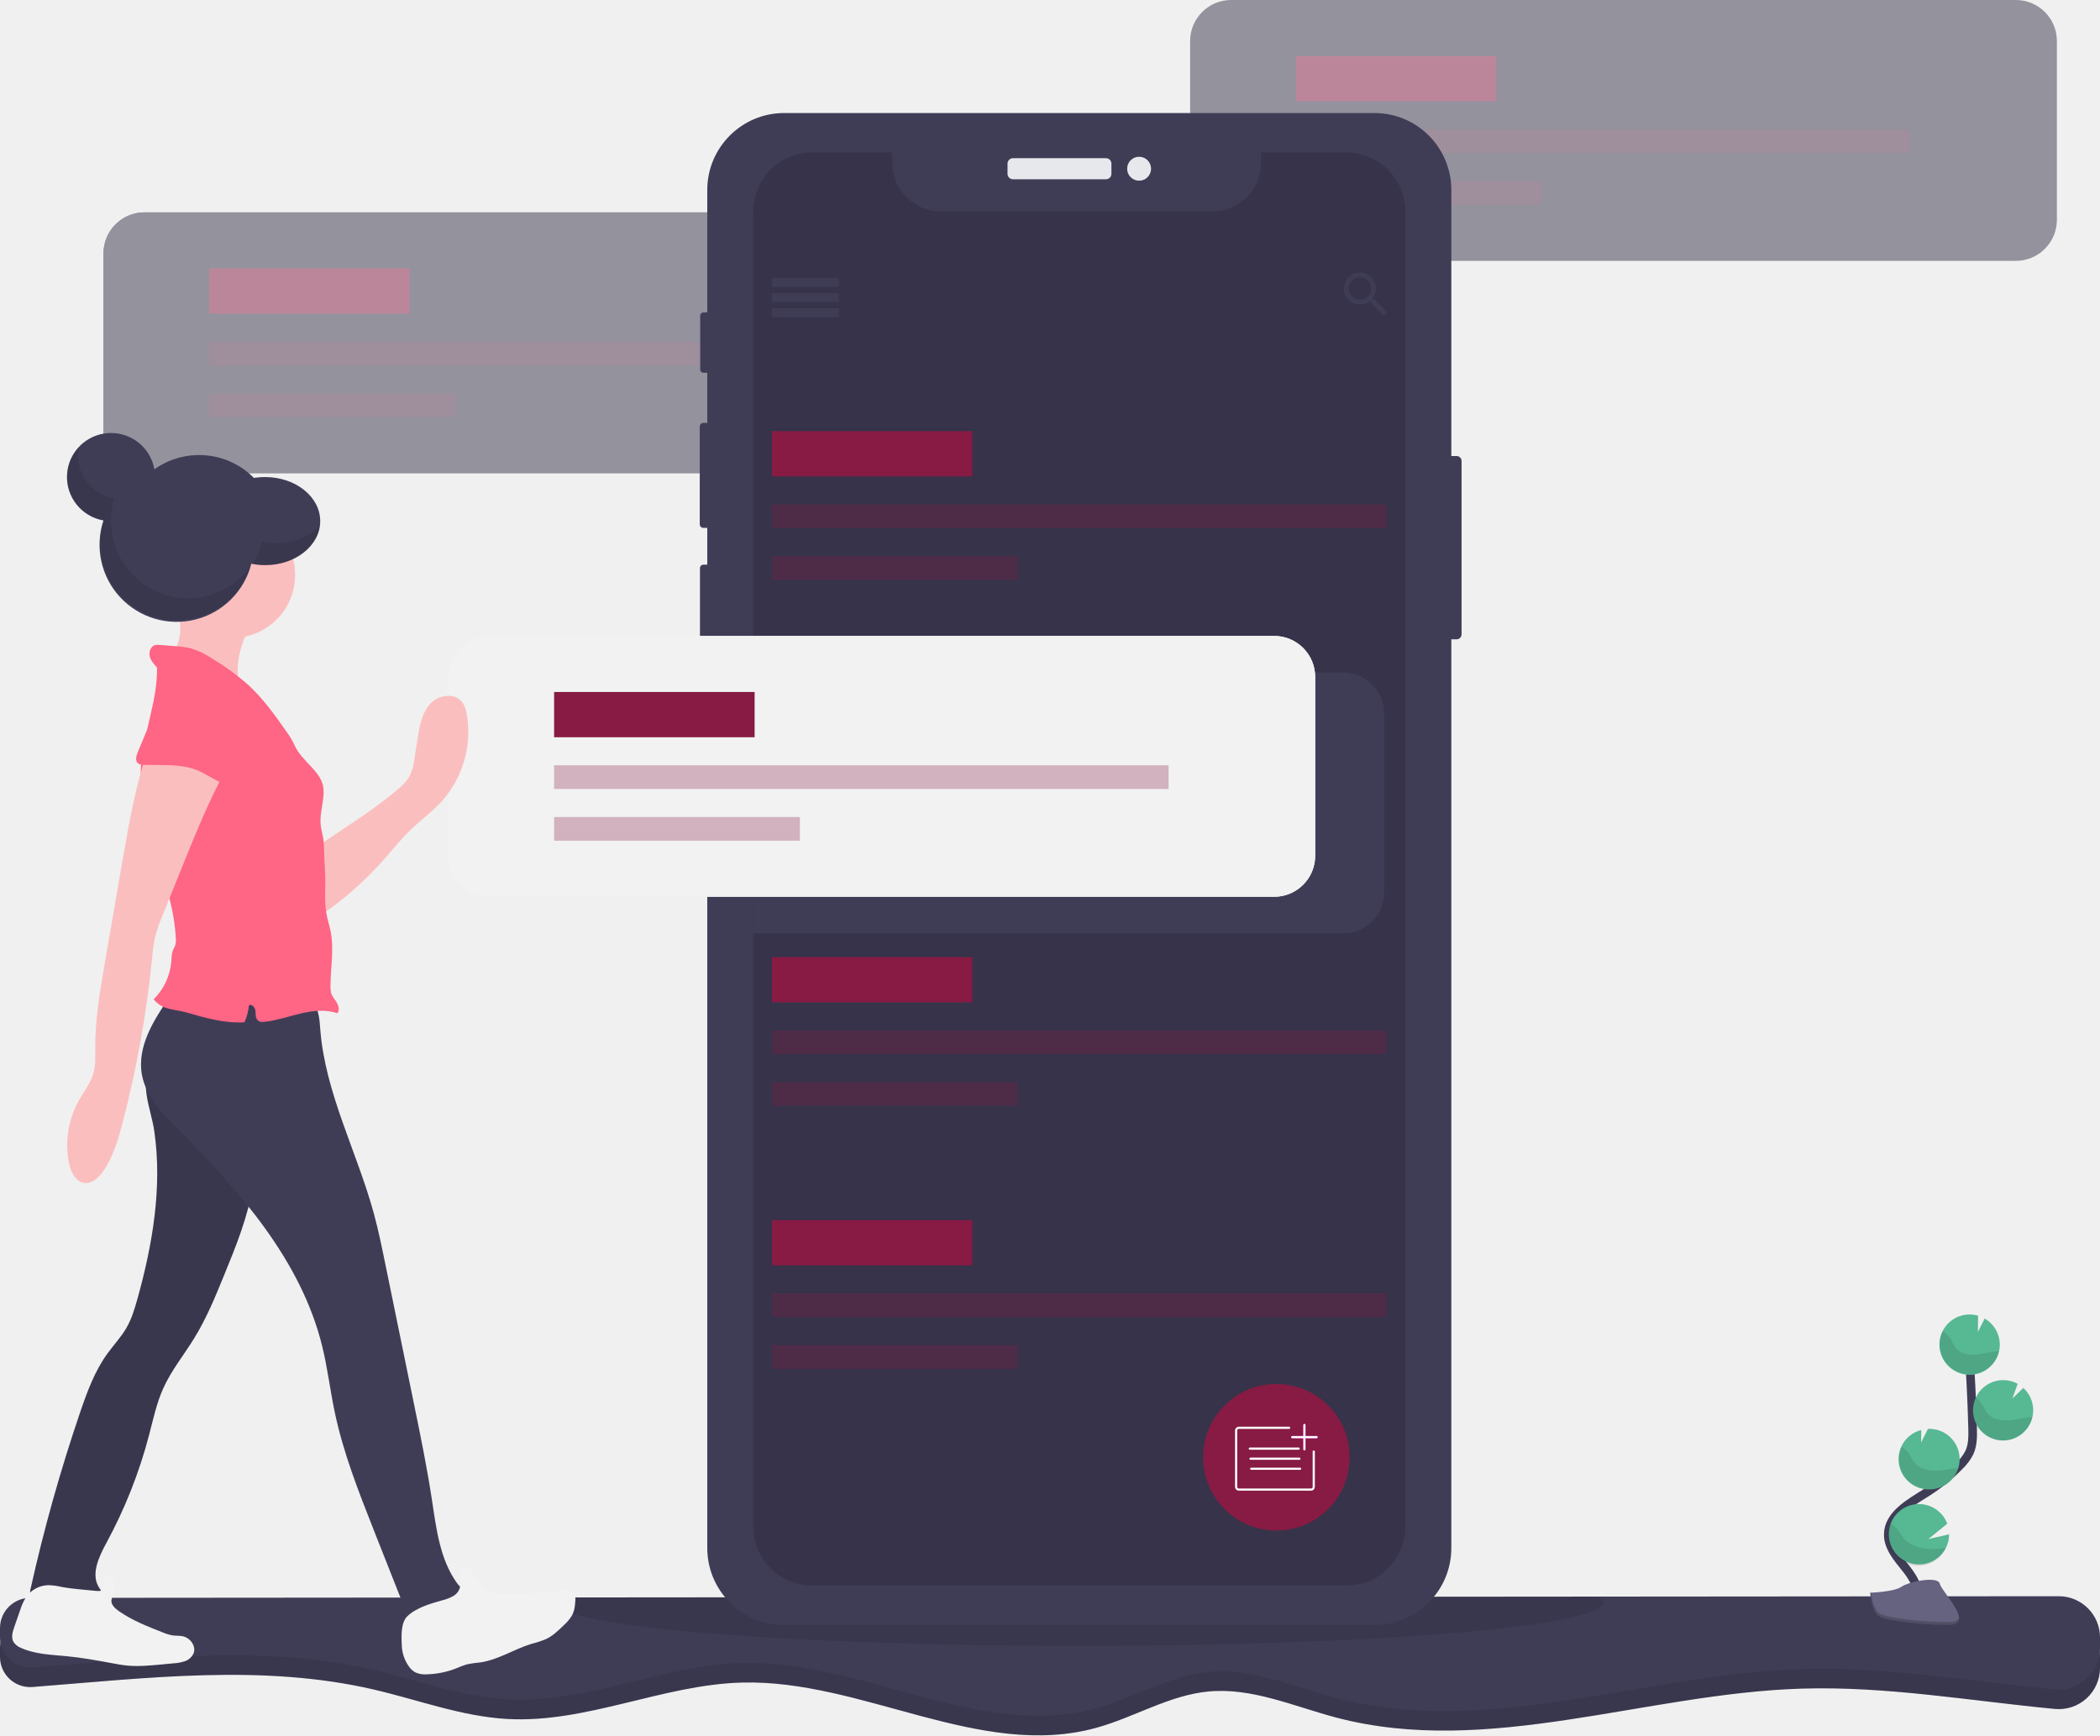
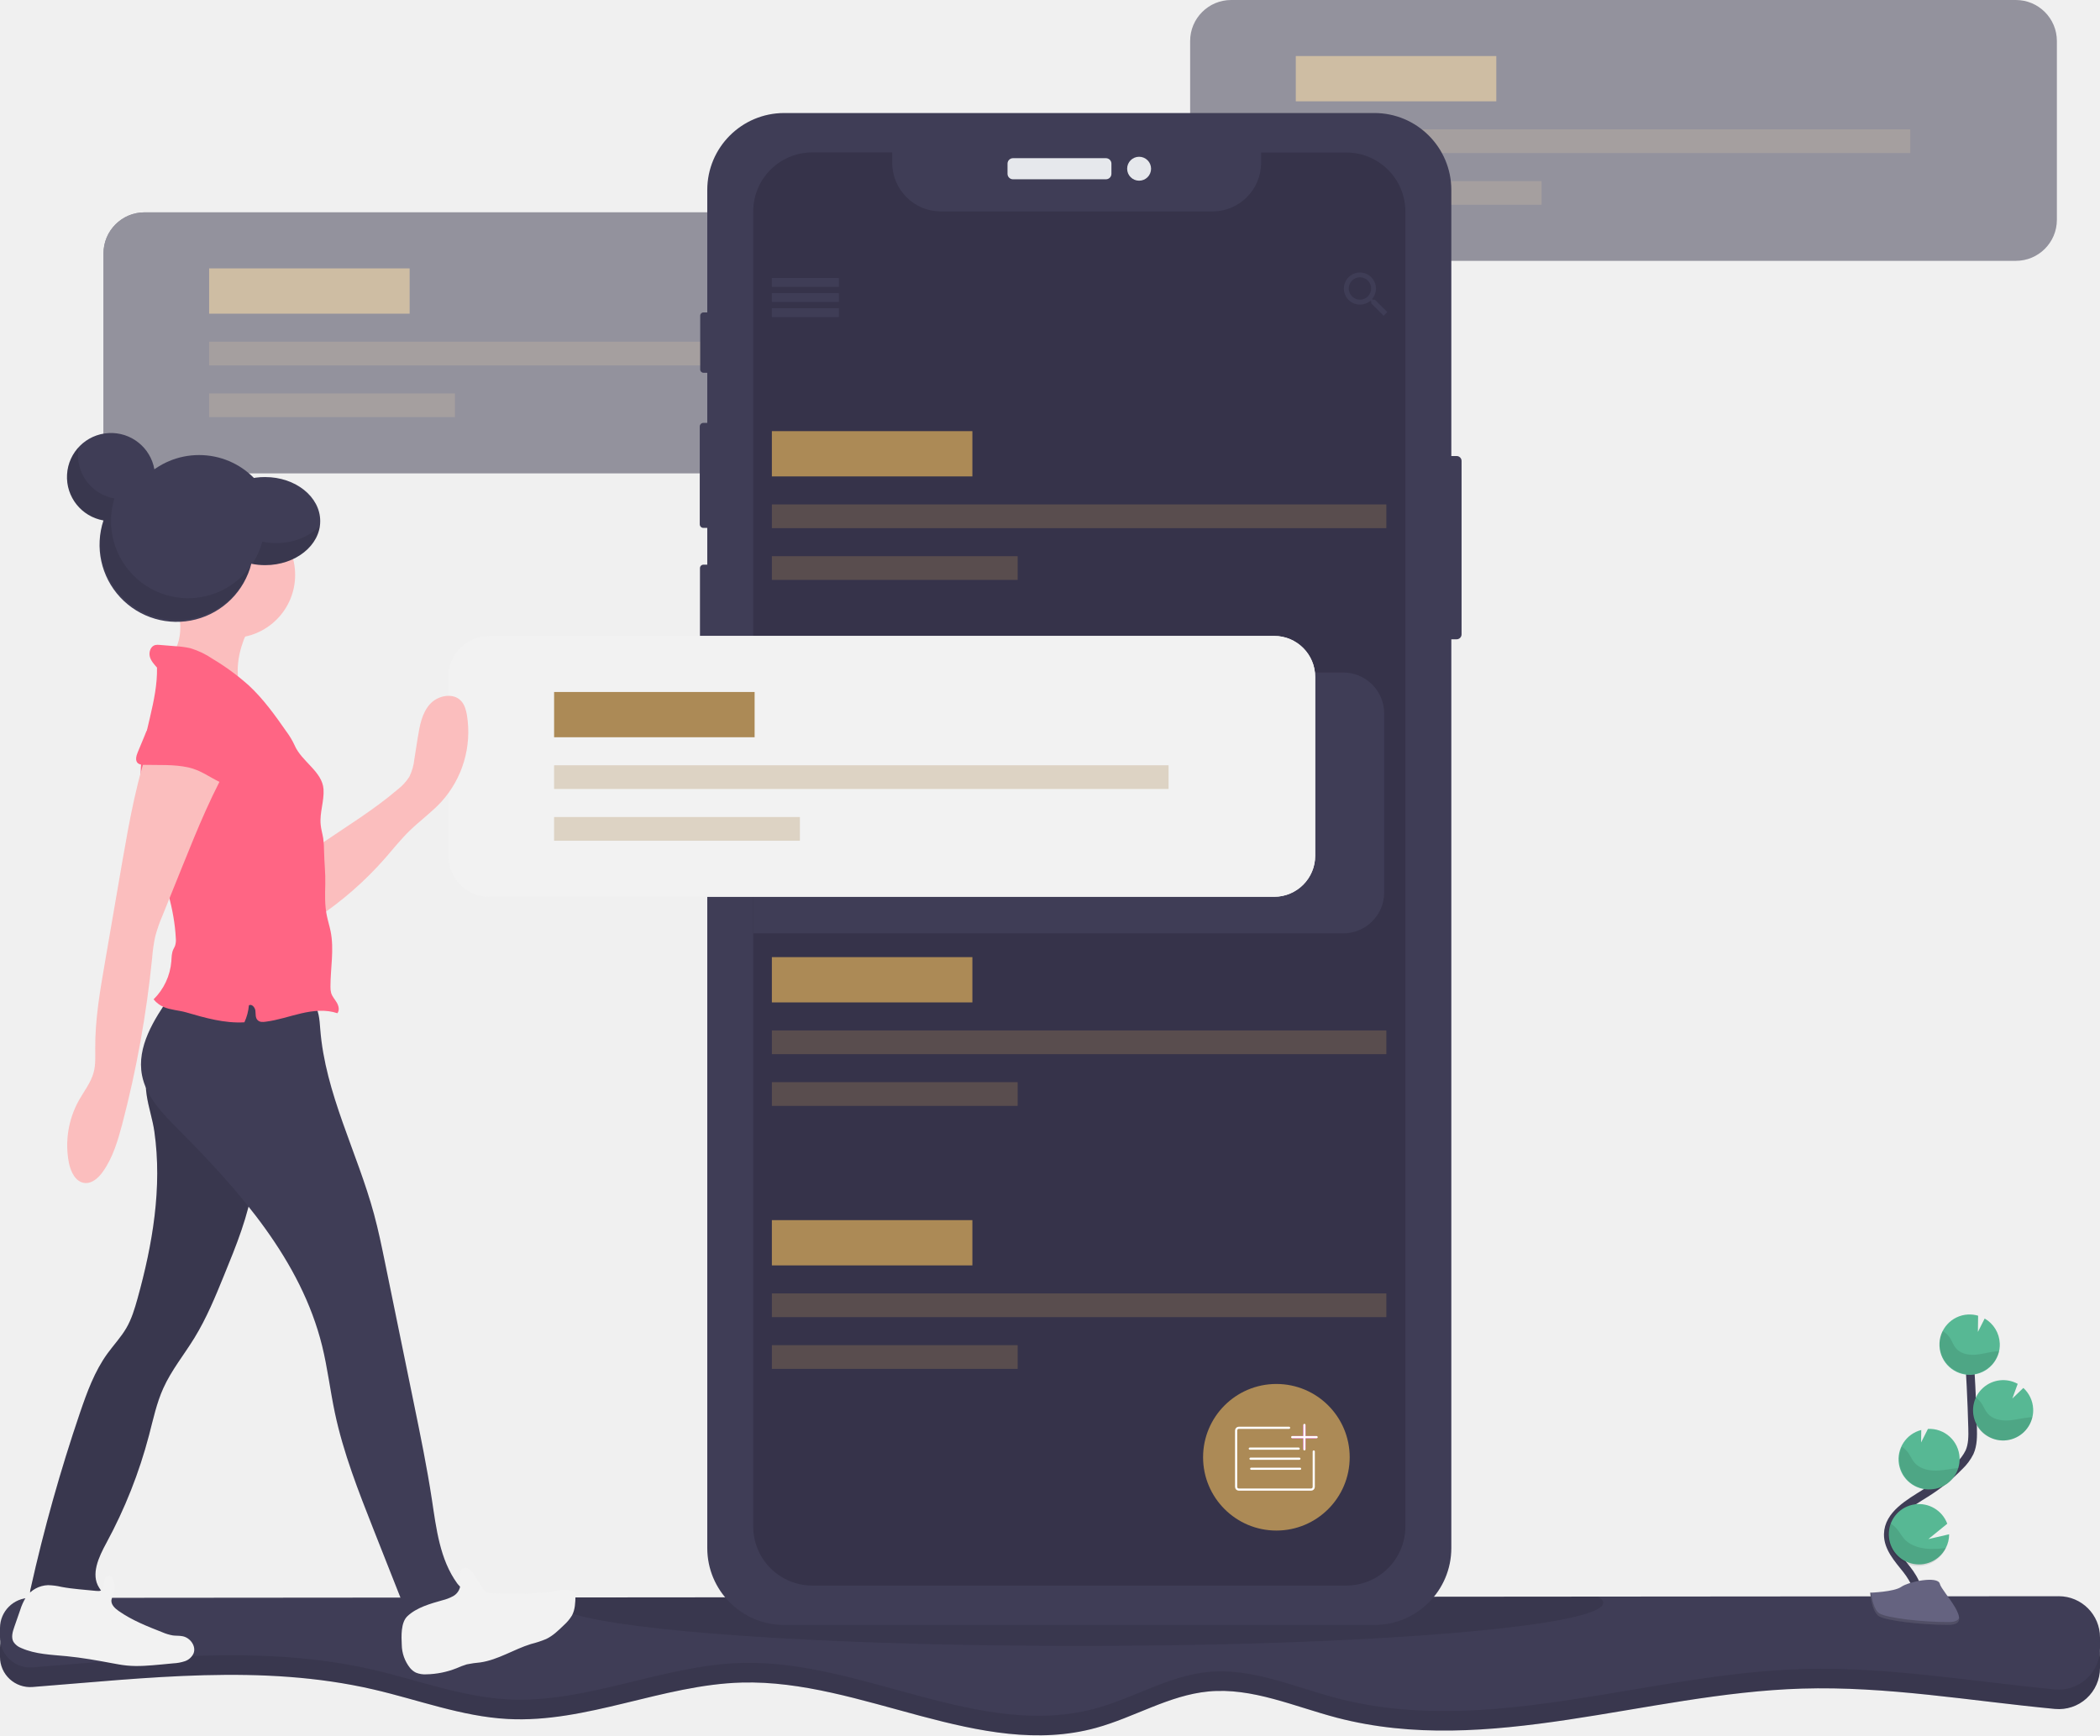
<svg xmlns="http://www.w3.org/2000/svg" data-name="Layer 1" width="974" height="805.02" viewBox="0 0 974 805.02">
  <path d="M974 768.75v5a19.11 19.11 0 0 1-20.91 19c-39.15-3.72-78.12-10.64-117.4-9.43-72.42 2.21-145.44 31.83-215.54 13.53-19.77-5.16-39.32-14.13-59.66-12.2-18.25 1.73-34.49 12.05-52.17 16.89C454.55 816.3 399.8 779 344.06 780.51c-36.74 1-71.92 18.89-108.62 16.9-21.27-1.14-41.53-8.92-62.28-13.71-51.66-11.94-104.86-5.27-158.09-1.13A14 14 0 0 1 0 768.64v-4.28a14 14 0 0 1 14-14l940.92-.76A19.11 19.11 0 0 1 974 768.75z" fill="#3f3d56" />
  <path d="M974 768.75v5a19.11 19.11 0 0 1-20.91 19c-39.15-3.72-78.12-10.64-117.4-9.43-72.42 2.21-145.44 31.83-215.54 13.53-19.77-5.16-39.32-14.13-59.66-12.2-18.25 1.73-34.49 12.05-52.17 16.89C454.55 816.3 399.8 779 344.06 780.51c-36.74 1-71.92 18.89-108.62 16.9-21.27-1.14-41.53-8.92-62.28-13.71-51.66-11.94-104.86-5.27-158.09-1.13A14 14 0 0 1 0 768.64v-4.28a14 14 0 0 1 14-14l940.92-.76A19.11 19.11 0 0 1 974 768.75z" opacity=".1" />
  <path d="M974 759.61v5a20.39 20.39 0 0 1-.11 2.08 19.11 19.11 0 0 1-20.8 17c-39.15-3.73-78.12-10.65-117.4-9.44-72.42 2.22-145.44 31.84-215.54 13.53-19.77-5.16-39.32-14.13-59.66-12.2-18.25 1.73-34.49 12.05-52.17 16.9-53.77 14.72-108.52-22.58-164.26-21.08-36.74 1-71.92 18.89-108.62 16.91-21.27-1.15-41.53-8.92-62.28-13.72-51.65-11.93-104.86-5.26-158.09-1.12a14 14 0 0 1-14.86-11.5 13.7 13.7 0 0 1-.21-2.46v-4.28a14 14 0 0 1 14-14l235.83-.19 481.81-.4 223.28-.18A19.11 19.11 0 0 1 974 759.61z" fill="#3f3d56" />
  <path d="M743.59 743.51c0 2.21-4.36 4.33-12.4 6.32-32.19 7.95-123.19 13.68-230.6 13.68-105.67 0-195.58-5.55-229-13.31-9-2.09-14-4.34-14-6.69 0-.82.6-1.63 1.78-2.43l481.81-.4c1.59.93 2.41 1.83 2.41 2.83z" opacity=".1" />
  <g opacity=".5">
    <rect x="552" width="402" height="121" rx="19.03" fill="#36334a" />
-     <path fill="#871b43" d="M601 26h93v21h-93z" />
-     <path fill="#871b43" opacity=".3" d="M601 60h285v11H601zm0 24h114v11H601z" />
+     <path fill="#ac8a56" d="M601 26h93v21h-93z" />
+     <path fill="#ac8a56" opacity=".3" d="M601 60h285v11H601zm0 24h114v11H601z" />
  </g>
  <g opacity=".5">
    <rect x="48" y="98.51" width="402" height="121" rx="19.03" fill="#36334a" />
    <path fill="#36334a" d="M97 124.51h93v21H97zm0 34h285v11H97zm0 24h114v11H97z" />
    <rect x="48" y="98.51" width="402" height="121" rx="19.03" fill="#36334a" />
-     <path fill="#871b43" d="M97 124.51h93v21H97z" />
-     <path fill="#871b43" opacity=".3" d="M97 158.51h285v11H97zm0 24h114v11H97z" />
+     <path fill="#ac8a56" d="M97 124.51h93v21H97z" />
+     <path fill="#ac8a56" opacity=".3" d="M97 158.51h285v11H97zm0 24h114v11H97z" />
  </g>
  <rect x="667.58" y="211.54" width="10.31" height="85.02" rx="2.29" fill="#3f3d56" />
  <rect x="324.76" y="144.93" width="5.79" height="27.99" rx="1.5" fill="#3f3d56" />
  <rect x="324.55" y="196.17" width="6.52" height="48.72" rx="1.69" fill="#3f3d56" />
  <rect x="324.65" y="261.94" width="6.21" height="49.14" rx="1.61" fill="#3f3d56" />
  <rect x="328.04" y="52.43" width="345.1" height="701.37" rx="35.69" fill="#3f3d56" />
  <rect x="467.3" y="73.38" width="48.19" height="9.79" rx="2.54" fill="#e6e8ec" />
  <circle cx="528.33" cy="78.27" r="5.55" fill="#e6e8ec" />
  <path d="M651.83 98.11v610a27.41 27.41 0 0 1-27.41 27.4H376.76a27.41 27.41 0 0 1-27.41-27.4v-610a27.41 27.41 0 0 1 27.41-27.41h37.06v4.81a22.58 22.58 0 0 0 22.57 22.57h126a22.57 22.57 0 0 0 22.52-22.57v-4.76h39.51a27.41 27.41 0 0 1 27.41 27.36z" fill="#36334a" />
  <path fill="#3f3d56" d="M358 129h31v4h-31zm0 7h31v4h-31zm0 7h31v4h-31z" />
  <path fill="#3f3d56" d="M358 129h31v4h-31zm0 7h31v4h-31zm0 7h31v4h-31zm279.66-4h-.91l-.35-.29a7.61 7.61 0 0 0 1.78-4.89 7.44 7.44 0 1 0-7.4 7.48 7.73 7.73 0 0 0 4.88-1.78l.34.29v.92l5.74 5.75 1.72-1.72zm-6.88 0a5.18 5.18 0 1 1 5.16-5.18 5.15 5.15 0 0 1-5.16 5.18z" />
-   <path fill="#871b43" d="M358 200h93v21h-93z" />
-   <path fill="#871b43" opacity=".3" d="M358 234h285v11H358zm0 24h114v11H358z" />
-   <path fill="#871b43" d="M358 444h93v21h-93z" />
-   <path fill="#871b43" opacity=".3" d="M358 478h285v11H358zm0 24h114v11H358z" />
-   <path fill="#871b43" d="M358 566h93v21h-93z" />
-   <path fill="#871b43" opacity=".3" d="M358 600h285v11H358zm0 24h114v11H358z" />
-   <circle cx="592" cy="676" r="34" fill="#871b43" />
+   <path fill="#ac8a56" d="M358 200h93v21h-93z" />
+   <path fill="#ac8a56" opacity=".3" d="M358 234h285v11H358zm0 24h114v11H358z" />
+   <path fill="#ac8a56" d="M358 444h93v21h-93z" />
+   <path fill="#ac8a56" opacity=".3" d="M358 478h285v11H358zm0 24h114v11H358z" />
+   <path fill="#ac8a56" d="M358 566h93v21h-93z" />
+   <path fill="#ac8a56" opacity=".3" d="M358 600h285v11H358zm0 24h114v11H358z" />
+   <circle cx="592" cy="676" r="34" fill="#ac8a56" />
  <path d="M609.33 673.32v16.43a1.25 1.25 0 0 1-1.25 1.25h-33.5a1.25 1.25 0 0 1-1.25-1.25v-26.17a1.25 1.25 0 0 1 1.25-1.25h23.31M579.67 672h22.66M580 676.67h22.67m-22.34 4.66H603" fill="none" stroke="#fff" stroke-linecap="round" stroke-miterlimit="10" />
  <path fill="none" stroke="#f0f" stroke-miterlimit="10" d="M605 661v11.33m5.67-5.66h-11.34" />
  <path fill="none" stroke="#fff" stroke-linecap="round" stroke-miterlimit="10" d="M605 661v11.33m5.67-5.66h-11.34" />
  <path d="M888.6 745.17c3-5.51-.4-12.27-4.29-17.18s-8.61-10-8.51-16.29c.15-9 9.7-14.31 17.33-19.09a84 84 0 0 0 15.56-12.51 22.8 22.8 0 0 0 4.78-6.4c1.58-3.52 1.54-7.52 1.44-11.37q-.51-19.26-1.91-38.49" fill="none" stroke="#3f3d56" stroke-miterlimit="10" stroke-width="4" />
  <path d="M927.51 623.14a14 14 0 0 0-7-11.5l-3.14 6.22.1-7.53a14.22 14.22 0 0 0-4.63-.56 14 14 0 1 0 14.68 13.37zm-25.03 94.99a14 14 0 1 1 .68-11.3l-8.77 7.13 9.65-2.23a14 14 0 0 1-1.56 6.4zm-6.93-27.25a14 14 0 0 1-4.45-27.53l-.08 5.78 3.18-6.29a14 14 0 0 1 14.67 13.36 13.84 13.84 0 0 1-.6 4.79 14 14 0 0 1-12.72 9.89zm34.07-22.67a14 14 0 1 1 6.21-26.27l-2.48 6.8 5.1-4.9a14 14 0 0 1 4.55 9.67 13.79 13.79 0 0 1-.35 3.87 14 14 0 0 1-13.03 10.83z" fill="#57b894" />
  <path d="M925.62 626.88c-3.24.35-6.39 1.36-9.64 1.56s-6.82-.57-8.88-3.1c-1.1-1.36-1.66-3.08-2.59-4.57a10 10 0 0 0-3.54-3.33 14 14 0 1 0 26.24 9.32q-.79.03-1.59.12zm4 41.33a14 14 0 0 1-13.35-20 10.37 10.37 0 0 1 2.82 2.82c1 1.51 1.61 3.26 2.78 4.64 2.19 2.57 5.92 3.41 9.31 3.26s6.66-1.12 10-1.43c.47 0 .94-.07 1.42-.08a14 14 0 0 1-12.98 10.79zm-34.07 22.67a14 14 0 0 1-13.46-19.76 11.48 11.48 0 0 1 3 2.85c1.09 1.54 1.77 3.32 3.05 4.74 2.37 2.63 6.35 3.56 9.93 3.48s6.83-.93 10.28-1.2a14 14 0 0 1-12.8 9.89zm6.93 27.25a14.017 14.017 0 0 1-25.59-11.45 13.84 13.84 0 0 1 3.08 2.75c1.34 1.62 2.22 3.47 3.76 5 2.87 2.82 7.5 4 11.63 4.09a60 60 0 0 0 7.12-.39z" opacity=".1" />
  <path d="M867.43 738.82s11.08-.34 14.42-2.72 17-5.21 17.86-1.4 16.65 19 4.15 19.06-29.06-1.94-32.4-4-4.03-10.94-4.03-10.94z" fill="#656380" />
  <path d="M904.08 752.44c-12.51.1-29.06-1.95-32.39-4-2.54-1.55-3.55-7.09-3.89-9.65h-.37s.7 8.94 4 11 19.89 4.07 32.4 4c3.61 0 4.85-1.31 4.78-3.21-.47 1.12-1.84 1.83-4.53 1.86z" opacity=".2" />
  <path d="M642 331.03v82.94a19 19 0 0 1-19 19H349.35v-121H623a19 19 0 0 1 19 19.06z" fill="#3f3d56" />
  <rect x="208" y="295" width="402" height="121" rx="19.03" fill="#f2f2f2" />
  <rect x="208" y="295" width="402" height="121" rx="19.03" fill="#f2f2f2" />
-   <path fill="#871b43" d="M257 321h93v21h-93z" />
-   <path fill="#871b43" opacity=".3" d="M257 355h285v11H257zm0 24h114v11H257z" />
+   <path fill="#ac8a56" d="M257 321h93v21h-93z" />
+   <path fill="#ac8a56" opacity=".3" d="M257 355h285v11H257zm0 24h114v11H257z" />
  <circle cx="92.34" cy="246.84" r="35.75" fill="#3f3d56" />
  <path d="M71.6 524.94c3.69 25.89-.81 52.29-7.82 77.48-1.31 4.69-2.72 9.42-5.17 13.63s-5.86 7.83-8.74 11.79c-6 8.26-9.52 18-12.81 27.64a779.65 779.65 0 0 0-22.82 81.32 5.57 5.57 0 0 0 0 3.47c.87 2 3.51 2.26 5.68 2.25l28.06-.15c1-1.92-.85-4-2-5.84-4-6.22-.16-14.3 3.37-20.81a223.74 223.74 0 0 0 19.78-50c1.92-7.33 3.48-14.82 6.6-21.73 3.77-8.38 9.68-15.59 14.48-23.43 5.58-9.11 9.65-19 13.69-28.93 5.64-13.78 11.33-27.73 13.55-42.45 2.09-13.82 1.06-27.9-.3-41.81a2.64 2.64 0 0 0-3.06-3l-37.65-1.94c-7.76-.4-9.6-2.1-8.42 5.52.82 5.69 2.76 11.23 3.58 16.99z" fill="#3f3d56" />
  <path d="M71.6 524.94c3.69 25.89-.81 52.29-7.82 77.48-1.31 4.69-2.72 9.42-5.17 13.63s-5.86 7.83-8.74 11.79c-6 8.26-9.52 18-12.81 27.64a779.65 779.65 0 0 0-22.82 81.32 5.57 5.57 0 0 0 0 3.47c.87 2 3.51 2.26 5.68 2.25l28.06-.15c1-1.92-.85-4-2-5.84-4-6.22-.16-14.3 3.37-20.81a223.74 223.74 0 0 0 19.78-50c1.92-7.33 3.48-14.82 6.6-21.73 3.77-8.38 9.68-15.59 14.48-23.43 5.58-9.11 9.65-19 13.69-28.93 5.64-13.78 11.33-27.73 13.55-42.45 2.09-13.82 1.06-27.9-.3-41.81a2.64 2.64 0 0 0-3.06-3l-37.65-1.94c-7.76-.4-9.6-2.1-8.42 5.52.82 5.69 2.76 11.23 3.58 16.99z" opacity=".1" />
  <path d="M79 461.99c-7.65 11-15.67 23.66-13.13 36.83 1.93 10 9.55 17.75 16.74 25 28.74 28.86 57 60.92 66.78 100.47 2.52 10.22 3.74 20.71 5.91 31 3.94 18.7 11 36.58 18 54.35l18.72 47.38a28.36 28.36 0 0 0 27.1-18c-2.46-.19-5.67-2.57-7.11-4.57-8-11.07-9.64-25.31-11.69-38.81-2.27-14.92-5.3-29.72-8.34-44.51l-13.4-65.42c-1.55-7.55-3.1-15.11-5.12-22.54-7.82-28.83-22.64-56-24.93-85.81-.34-4.38-.55-9.19-3.52-12.44-3.12-3.43-8.24-4-12.87-4.27-18.73-1.24-34.89-3.07-53.14 1.34z" fill="#3f3d56" />
  <path d="M28.47 736.13a29.86 29.86 0 0 0-6.22-.8 12.92 12.92 0 0 0-10.16 5.55 25.25 25.25 0 0 0-2.73 6l-2.71 7.78c-.8 2.28-1.58 4.91-.39 7a7.42 7.42 0 0 0 3.64 2.85c6.56 2.92 13.95 3.08 21.1 3.78 6.94.68 13.82 1.9 20.67 3.19 2.36.44 4.71.89 7.1 1.13 5.34.54 10.72 0 16.06-.48l5.51-.53a19.84 19.84 0 0 0 5.42-1 6.83 6.83 0 0 0 4-3.59c1.36-3.37-1.56-7.36-5.13-8-1.45-.29-2.95-.16-4.42-.35a20.88 20.88 0 0 1-4.84-1.45c-7.05-2.77-14.17-5.57-20.37-9.93-1.72-1.21-3.52-2.9-3.33-5a10.19 10.19 0 0 1 .89-2.59 9.46 9.46 0 0 0 .08-6.69c-.34-.92-1-1.89-1.93-2-2.64-.32-2.32 3.53-2.71 5-.53 2-1.49 2.18-3.37 2-5.4-.58-10.8-.85-16.16-1.87zm157.87 26.83a17.65 17.65 0 0 0 3.82 10.75 8.36 8.36 0 0 0 2.72 2.19 10.92 10.92 0 0 0 4.95.79 40.05 40.05 0 0 0 13.89-2.81 39.7 39.7 0 0 1 4.8-1.81 53.88 53.88 0 0 1 6.24-.9c8.27-1.19 15.53-6.07 23.52-8.54a49.45 49.45 0 0 0 7-2.3c3.16-1.49 5.72-4 8.23-6.43a19.89 19.89 0 0 0 3.78-4.52c1.47-2.74 1.56-6 1.62-9.1a2.59 2.59 0 0 0-.24-1.41 2.1 2.1 0 0 0-.9-.71c-2.43-1.2-5.31-.6-8-.13-9.72 1.73-19.67 1.41-29.54 1.09a4.29 4.29 0 0 1-4.54-2.59l-3.75-6c-1.07-1.72-2.77-3.69-4.71-3.1-1.55.47-2.18 2.37-2.12 4s.56 3.25.25 4.84a6.61 6.61 0 0 1-3.2 4.16 20.44 20.44 0 0 1-5 1.92c-5.52 1.56-11.94 3.33-16.21 7.39-3.09 2.92-2.8 9.37-2.61 13.22z" fill="#f2f2f2" />
  <path d="M184.4 366.26a23.17 23.17 0 0 0 5.46-5.94 24.21 24.21 0 0 0 2.33-8.21l1.57-9.92c.87-5.47 1.89-11.26 5.54-15.43s10.92-5.66 14.63-1.54c1.62 1.79 2.26 4.25 2.66 6.64a48.34 48.34 0 0 1-11.82 40c-4.49 4.92-10 8.83-14.75 13.48-4.14 4-7.73 8.59-11.55 12.94a159.42 159.42 0 0 1-31.47 27.5c.14-7.44 1.09-15.42 0-22.81-.81-5.34-3-8.22 2.17-11.71 12-8.16 24.11-15.54 35.23-25zM83.56 293.08c-.39 5.32-2.6 10.76-7 13.83q18.69 6.54 36.87 14.42c-2.34-2.25-3.05-5.7-3.16-8.94-.31-8.47 2.62-16.8 6.9-24.1a5.85 5.85 0 0 0 1.13-3.18c-.14-2.36-2.94-3.45-5.24-4a128.86 128.86 0 0 0-23.92-3.47c-3.45-.11-7.54-1.2-6.76 3.19.74 4.1 1.49 8.1 1.18 12.25z" fill="#fbbebe" />
  <circle cx="107.66" cy="266.7" r="29.23" fill="#fbbebe" />
  <path d="M136.6 345.65a35.36 35.36 0 0 0-3.71-6.22c-5.3-7.61-10.74-15.21-17.54-21.51a109.19 109.19 0 0 0-16.65-12.23 37.79 37.79 0 0 0-10.42-5 40.77 40.77 0 0 0-6.69-.91l-7.59-.62a6.21 6.21 0 0 0-2 .06c-2.06.52-3 3.08-2.56 5.15s2 3.75 3.38 5.32c.34 15.49-6.55 30.77-7.48 46.24-1.63 27 14.88 52.21 16.2 79.28a8.55 8.55 0 0 1-.38 3.63c-.22.56-.55 1.07-.8 1.62-.78 1.7-.75 3.63-.89 5.5a27.94 27.94 0 0 1-8.23 17.62 12.23 12.23 0 0 0 4.64 3.54c3.19 1.39 7 1.51 10.39 2.48 8.84 2.58 17.9 5.18 27.09 4.63a23.9 23.9 0 0 0 2.09-7.87c1.3-.81 2.8.92 3 2.44s-.09 3.29 1 4.39 2.47.93 3.8.76c5.61-.71 11-2.6 16.5-3.87s11.38-1.88 16.73-.06c1.08-1.37.62-3.4-.26-4.9s-2.13-2.82-2.63-4.49a10.08 10.08 0 0 1-.32-2.95c0-8.55 1.76-17.19.09-25.58-.49-2.46-1.27-4.86-1.77-7.33-1-4.79-.85-9.73-.72-14.62s-.46-10.18-.56-15.14a48.29 48.29 0 0 0-.4-6.13c-.34-2.13-1-4.21-1.18-6.36-.54-5.46 1.66-10.88 1.33-16.36-.55-8.32-10.22-12.84-13.46-20.51z" fill="#ff6584" />
  <path d="M70.63 341.73c-7.08 18.78-10.54 38.7-14 58.48l-8 46.46c-2.27 13.13-4.55 26.34-4.46 39.66 0 3.74.24 7.55-.74 11.16-1.28 4.74-4.46 8.69-6.87 13a42.78 42.78 0 0 0-4.6 28.93c.82 4.15 3.06 8.86 7.27 9.34 3.46.38 6.45-2.37 8.47-5.21 4.64-6.51 6.94-14.37 9-22.11a500.11 500.11 0 0 0 13.87-77.09 75.06 75.06 0 0 1 1.39-9.8 69.54 69.54 0 0 1 3.38-9.76q4.59-11.38 9.19-22.76c7.07-17.53 14.18-35.14 23.89-51.36-9.6-2.76-19.59-6-29.19-8.73-2.77-.82-5.74-.33-8.6-.21z" fill="#fbbebe" />
  <path d="M87.27 355.97c-6.72-1.45-13.67-1-20.53-1.17a4.43 4.43 0 0 1-2.76-.72c-1.39-1.19-.8-3.42-.1-5.11l3.32-8a11.64 11.64 0 0 1 2.66-4.42c1.69-1.5 4.07-1.87 6.31-2.14 7.29-.84 14.79-1.12 21.86.85s13.72 6.45 16.88 13.08c1.32 2.76 1.93 6.24.18 8.75-2.6 3.73-8.43 7.9-12.78 5.86-5.21-2.44-9.2-5.71-15.04-6.98z" fill="#ff6584" />
  <path d="M123 221.3a29.52 29.52 0 0 0-16.28 4.69 35.75 35.75 0 0 0-35.1-8.22A20.43 20.43 0 1 0 48 241.42a35.75 35.75 0 1 0 68.57 20.09 32 32 0 0 0 6.41.65c14.1 0 25.54-9.15 25.54-20.43S137.08 221.3 123 221.3z" fill="#3f3d56" />
  <path d="M128.09 251.94a31.1 31.1 0 0 1-6.41-.65 35.57 35.57 0 0 1-4.68 10.29 32.11 32.11 0 0 0 6 .58c13.18 0 24-8 25.39-18.24-4.69 4.88-12.04 8.02-20.3 8.02zm-40.86 25.57a35.8 35.8 0 0 1-34.18-46.28 20.43 20.43 0 0 1-16.89-20.12 20.09 20.09 0 0 1 .33-3.66 20.43 20.43 0 0 0 11.46 34 35.75 35.75 0 0 0 68.29 21.18 35.68 35.68 0 0 1-29.01 14.88z" opacity=".1" />
</svg>
